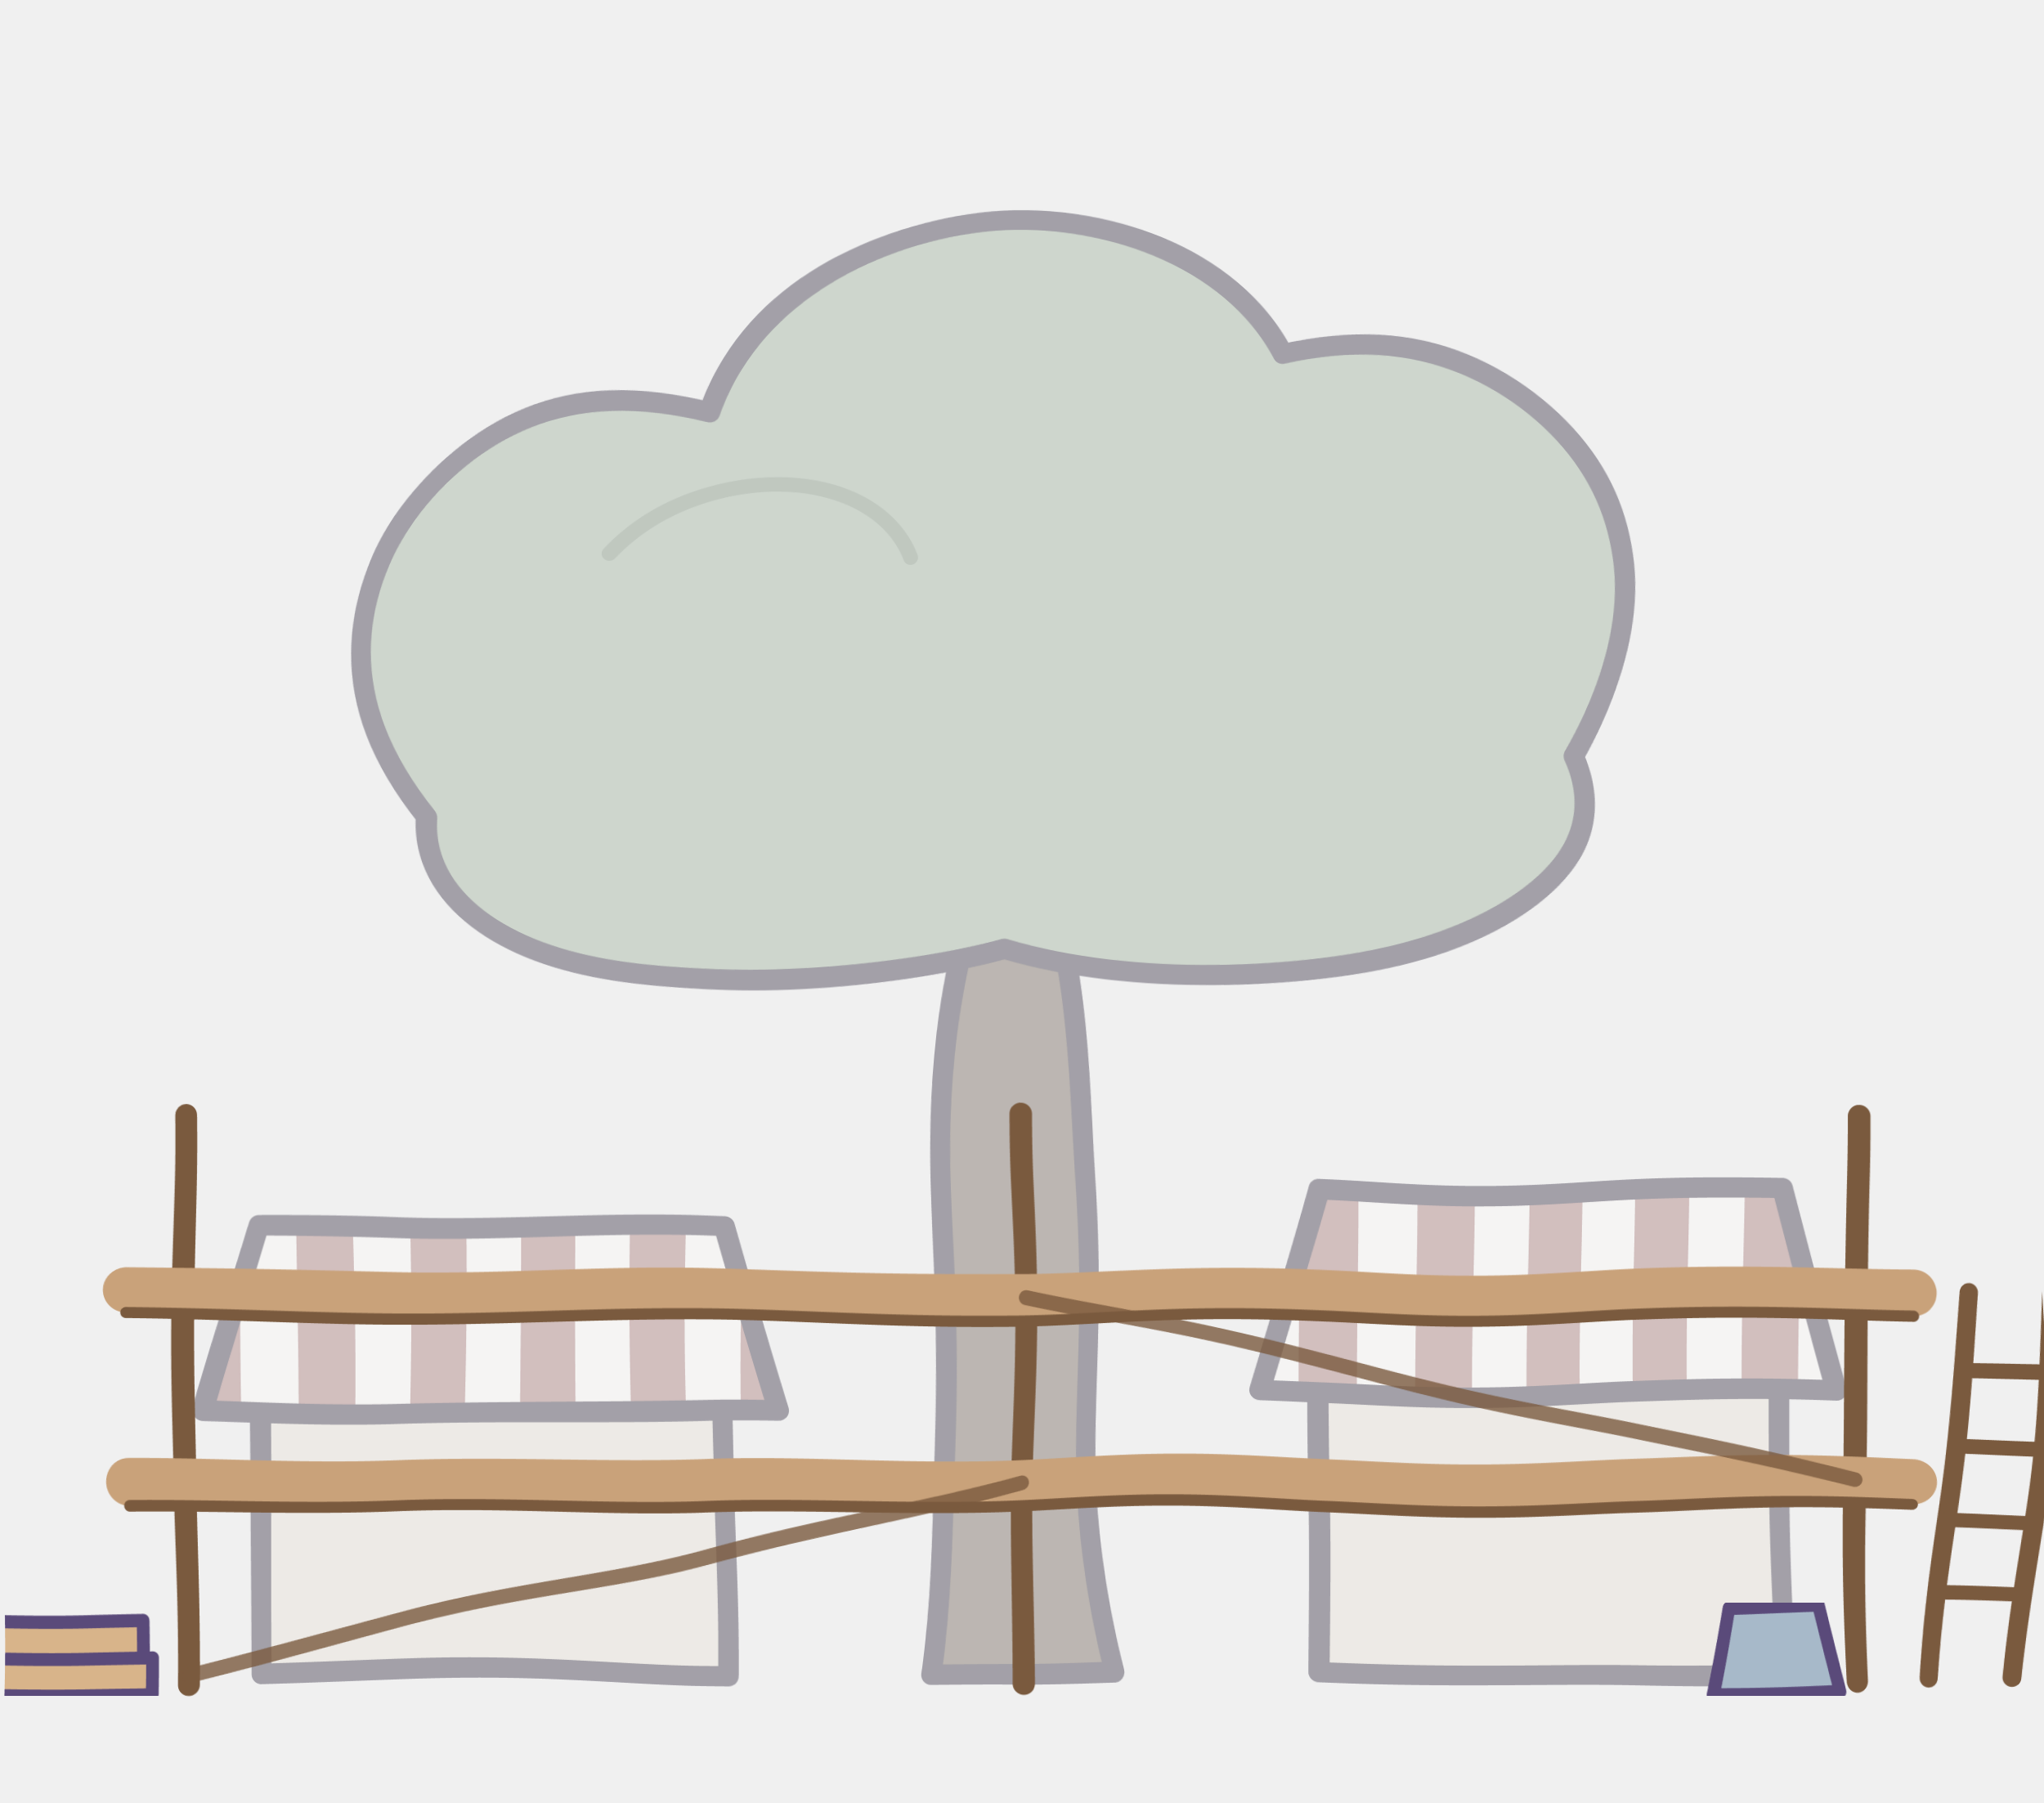
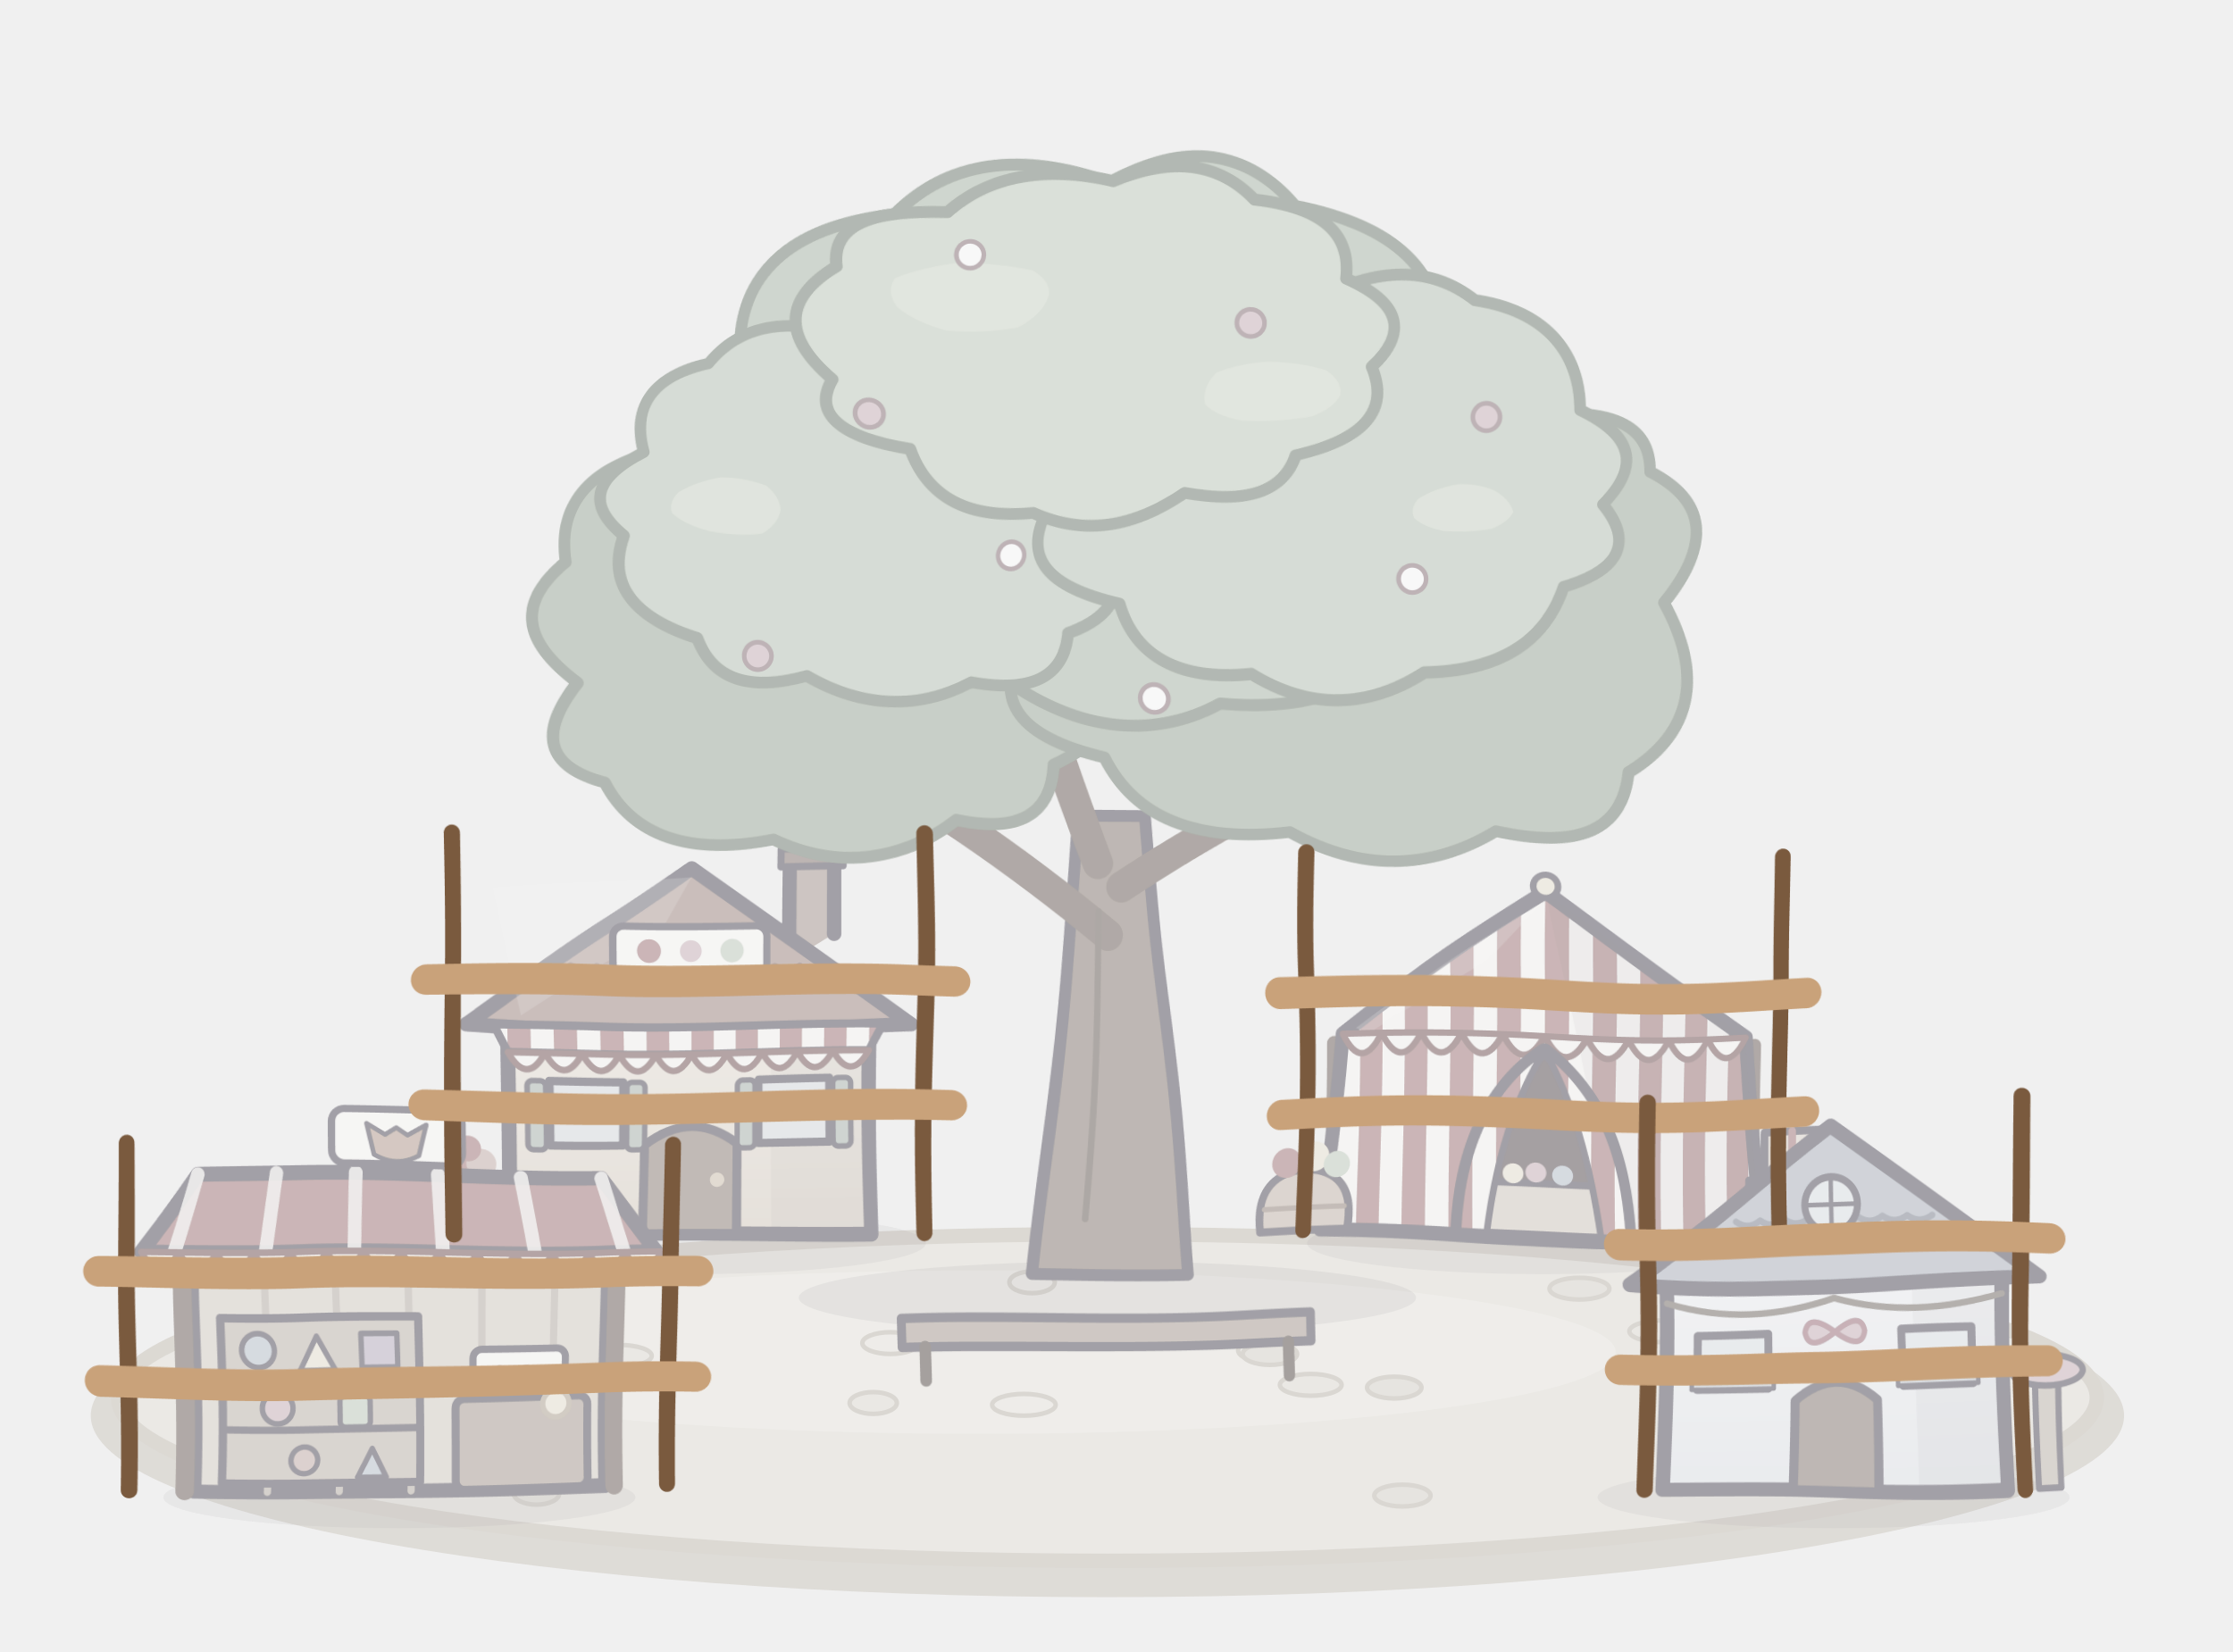
- <svg xmlns="http://www.w3.org/2000/svg" viewBox="724 540 220 194" width="220" height="194">
+ <svg xmlns="http://www.w3.org/2000/svg" viewBox="700 560 246 182" width="246" height="182">
  <defs>
    <filter id="firka" x="-5%" y="-5%" width="110%" height="110%">
      <feTurbulence type="fractalNoise" baseFrequency="0.03" numOctaves="1" seed="4" />
      <feDisplacementMap in="SourceGraphic" scale="3" />
    </filter>
    <filter id="szurke">
-       <feColorMatrix type="saturate" values=".3" />
+       <feColorMatrix type="saturate" values=".25" />
    </filter>
-     <pattern id="csik" width="12" height="12" patternUnits="userSpaceOnUse">
-       <rect width="6" height="12" fill="#e8736f" />
-       <rect x="6" width="6" height="12" fill="#fff6ee" />
+     <pattern id="csikT" width="5" height="5" patternUnits="userSpaceOnUse">
+       <rect width="2.5" height="5" fill="#e8505b" />
+       <rect x="2.5" width="2.5" height="5" fill="#fff6ee" />
    </pattern>
+     <linearGradient id="falTb" x1="0" y1="0" x2="0" y2="1">
+       <stop offset="0" stop-color="#fbe3b8" />
+       <stop offset="1" stop-color="#f2cd94" />
+     </linearGradient>
+     <linearGradient id="falTsz" x1="0" y1="0" x2="0" y2="1">
+       <stop offset="0" stop-color="#eef4ff" />
+       <stop offset="1" stop-color="#dbe6fb" />
+     </linearGradient>
  </defs>
  <g opacity=".5" filter="url(#szurke)">
-     <g filter="url(#firka)" stroke="#5a4a7a" stroke-width="2.2" stroke-linejoin="round" stroke-linecap="round">
-       <g id="h-ter">
-         <path d="M824,720 C828,690 822,664 828,640 L838,640 C844,668 838,695 844,720 Z" fill="#9b7656" />
-         <path d="M770,628 C752,605 772,578 800,584 C808,560 850,556 862,578 C892,572 908,600 894,622 C902,640 860,650 832,642 C805,650 768,645 770,628 Z" fill="#8cc685" />
-         <path d="M790,600 C800,588 818,590 822,600" stroke="#6ea96a" fill="none" stroke-width="1.6" />
-         <rect x="752" y="690" width="50" height="30" fill="#f3e2c3" />
-         <path d="M746,692 L808,692 L802,672 L752,672 Z" fill="url(#csik)" />
-         <rect x="866" y="688" width="50" height="32" fill="#f3e2c3" />
-         <path d="M860,690 L922,690 L916,668 L866,668 Z" fill="url(#csik)" />
-       </g>
-     </g>
-   </g>
-   <g filter="url(#firka)" stroke="#7a5a3e" stroke-width="2.4" stroke-linecap="round" fill="none">
-     <path d="M744.0,721.0 L744.0,660.0" />
-     <path d="M924.0,721.0 L924.0,660.0" />
-     <path d="M834.0,721.0 L834.0,660.0" />
-     <path d="M738.0,699.6 L930.0,699.6" stroke="#c9a27a" stroke-width="5" />
-     <path d="M738.0,702.1 L930.0,702.1" stroke-width="1.2" />
-     <path d="M738.0,679.2 L930.0,679.2" stroke="#c9a27a" stroke-width="5" />
-     <path d="M738.0,681.7 L930.0,681.7" stroke-width="1.2" />
-     <path d="M744.0,720.0 L834.0,699.6 M924.0,699.6 L834.0,679.2" stroke-width="1.6" opacity=".8" />
-     <path d="M932.0,721.0 L936.0,679.2 M941.0,721.0 L945.0,679.2" stroke-width="2" />
-     <path d="M932.8,711.8 L941.8,711.8" stroke-width="1.6" />
-     <path d="M933.6,703.7 L942.6,703.7" stroke-width="1.6" />
-     <path d="M934.4,695.5 L943.4,695.5" stroke-width="1.6" />
-     <path d="M935.2,687.4 L944.2,687.4" stroke-width="1.6" />
-   </g>
-   <g filter="url(#firka)" stroke="#5a4a7a" stroke-width="1.4" stroke-linejoin="round">
-     <path d="M714.0,722.0 l26,0 l0,-4 l-26,0 Z M717.0,718.0 l22,0 l0,-4 l-22,0 Z" fill="#d8b48a" />
-     <path d="M908.0,722.0 l2,-9 l10,0 l2,9 Z" fill="#a7b9c9" />
+     <ellipse cx="822" cy="716" rx="112" ry="20" fill="#d9c69e" stroke="none" />
+     <ellipse cx="822" cy="714" rx="109" ry="18" fill="#efe0bd" stroke="#d8bf8e" stroke-width="1.6" />
+     <ellipse cx="808" cy="709" rx="70" ry="9" fill="#fff8e6" opacity=".4" stroke="none" />
+     <ellipse cx="806.8" cy="706.1" rx="3.1" ry="1.2" fill="#f4e7ca" stroke="#d3bc90" stroke-width=".5" />
+     <ellipse cx="813.7" cy="701.3" rx="2.5" ry="1.2" fill="#f4e7ca" stroke="#d3bc90" stroke-width=".5" />
+     <ellipse cx="874" cy="702" rx="3.3" ry="1.2" fill="#e9d6b0" stroke="#d3bc90" stroke-width=".5" />
+     <ellipse cx="883.1" cy="706.7" rx="3.6" ry="1.2" fill="#efdfbe" stroke="#d3bc90" stroke-width=".5" />
+     <ellipse cx="910.4" cy="708.1" rx="2.8" ry="1.2" fill="#f4e7ca" stroke="#d3bc90" stroke-width=".5" />
+     <ellipse cx="768.2" cy="709.4" rx="3.6" ry="1.2" fill="#efdfbe" stroke="#d3bc90" stroke-width=".5" />
+     <ellipse cx="901.2" cy="720.6" rx="2.7" ry="1.2" fill="#e9d6b0" stroke="#d3bc90" stroke-width=".5" />
+     <ellipse cx="749.2" cy="713.2" rx="3.5" ry="1.2" fill="#efdfbe" stroke="#d3bc90" stroke-width=".5" />
+     <ellipse cx="844.4" cy="712.6" rx="3.4" ry="1.2" fill="#efdfbe" stroke="#d3bc90" stroke-width=".5" />
+     <ellipse cx="853.6" cy="712.9" rx="3" ry="1.2" fill="#e9d6b0" stroke="#d3bc90" stroke-width=".5" />
+     <ellipse cx="761.4" cy="707.1" rx="3.2" ry="1.2" fill="#e9d6b0" stroke="#d3bc90" stroke-width=".5" />
+     <ellipse cx="812.8" cy="714.8" rx="3.5" ry="1.2" fill="#f4e7ca" stroke="#d3bc90" stroke-width=".5" />
+     <ellipse cx="796.2" cy="714.6" rx="2.6" ry="1.2" fill="#efdfbe" stroke="#d3bc90" stroke-width=".5" />
+     <ellipse cx="759.1" cy="724.6" rx="2.5" ry="1.2" fill="#e9d6b0" stroke="#d3bc90" stroke-width=".5" />
+     <ellipse cx="839.2" cy="708.8" rx="2.8" ry="1.2" fill="#f4e7ca" stroke="#d3bc90" stroke-width=".5" />
+     <ellipse cx="798.1" cy="708" rx="3.1" ry="1.2" fill="#f4e7ca" stroke="#d3bc90" stroke-width=".5" />
+     <ellipse cx="839.9" cy="709.2" rx="3" ry="1.2" fill="#e9d6b0" stroke="#d3bc90" stroke-width=".5" />
+     <ellipse cx="756.1" cy="715.5" rx="3.2" ry="1.2" fill="#f4e7ca" stroke="#d3bc90" stroke-width=".5" />
+     <ellipse cx="854.5" cy="724.8" rx="3.1" ry="1.2" fill="#e9d6b0" stroke="#d3bc90" stroke-width=".5" />
+     <ellipse cx="905.1" cy="714.4" rx="3.6" ry="1.2" fill="#e9d6b0" stroke="#d3bc90" stroke-width=".5" />
+     <ellipse cx="918.6" cy="715.3" rx="2.7" ry="1.2" fill="#e9d6b0" stroke="#d3bc90" stroke-width=".5" />
+     <ellipse cx="776" cy="697" rx="26" ry="3.4" fill="#3c2a50" opacity="0.1" stroke="none" />
+     <ellipse cx="870" cy="697" rx="26" ry="3.4" fill="#3c2a50" opacity="0.1" stroke="none" />
+     <ellipse cx="744" cy="725" rx="26" ry="3.4" fill="#3c2a50" opacity="0.1" stroke="none" />
+     <ellipse cx="902" cy="725" rx="26" ry="3.4" fill="#3c2a50" opacity="0.1" stroke="none" />
+     <g filter="url(#firka)" stroke="#5a4a7a" stroke-width="1.6" stroke-linejoin="round" stroke-linecap="round">
+       <g transform="translate(776 696)">
+         <path d="M11,-30 V-41 H16 V-33" fill="#c98f6e" />
+         <path d="M10,-42.5 h7 v2 h-7 z" fill="#a8705a" stroke-width=".8" />
+         <path d="M-20,0 V-24 H20 V0 Z" fill="url(#falTb)" />
+         <path d="M9,-24 H20 V0 H9 Z" fill="#3c2f5e" opacity=".07" stroke="none" />
+         <path d="M-24.5,-23 L0,-40.5 L24.5,-23 Q0,-21.4 -24.5,-23 Z" fill="#d27a5a" />
+         <path d="M-13,-29.5 q1.4,1 2.8,0 q1.4,1 2.8,0 q1.4,1 2.8,0 q1.4,1 2.8,0 q1.4,1 2.8,0 q1.4,1 2.8,0 q1.4,1 2.8,0 q1.4,1 2.8,0 q1.4,1 2.8,0" fill="none" stroke="#a8503a" stroke-width=".7" />
+         <path d="M-21.5,-38 L0,-39.5 L-3,-34 L-18.5,-24 Z" fill="#fff" opacity=".18" stroke="none" />
+         <rect x="-8.5" y="-34" width="17" height="5.4" rx="1.2" fill="#fffaf0" stroke-width=".8" />
+         <g stroke="none">
+           <circle cx="-4.6" cy="-31.3" r="1.3" fill="#e8505b" />
+           <circle cx="0" cy="-31.3" r="1.2" fill="#f6a5c0" />
+           <circle cx="4.6" cy="-31.3" r="1.3" fill="#a7d99a" />
+         </g>
+         <path d="M-21.5,-23 H21.5 L20,-20 H-20 Z" fill="url(#csikT)" stroke-width=".9" />
+         <path d="M-20,-20 q2,3.6 4,0 q2,3.6 4,0 q2,3.6 4,0 q2,3.6 4,0 q2,3.6 4,0 q2,3.6 4,0 q2,3.6 4,0 q2,3.6 4,0 q2,3.6 4,0 q2,3.6 4,0 Z" fill="#fff6ee" stroke="#a83a44" stroke-width="0.7" />
+         <path d="M-5.2,0 V-10 Q0,-14 5.2,-10 V0 Z" fill="#b07a52" stroke-width="1" />
+         <circle cx="3" cy="-6" r=".8" fill="#f2c14e" stroke="none" />
+         <rect x="-18" y="-17" width="2" height="7.5" rx=".6" fill="#8fc0a8" stroke-width=".6" />
+         <rect x="-15.6" y="-17" width="8" height="7" fill="#cfe2f2" stroke-width=".9" />
+         <rect x="-7.2" y="-17" width="2" height="7.5" rx=".6" fill="#8fc0a8" stroke-width=".6" />
+         <rect x="5.2" y="-17" width="2" height="7.5" rx=".6" fill="#8fc0a8" stroke-width=".6" />
+         <rect x="7.6" y="-17" width="8" height="7" fill="#cfe2f2" stroke-width=".9" />
+         <rect x="16" y="-17" width="2" height="7.5" rx=".6" fill="#8fc0a8" stroke-width=".6" />
+         <path d="M-27.5,0 Q-28.2,-4 -27,-6.5 H-21.6 Q-20.8,-4 -21.6,0 Z" fill="#c99a6a" stroke-width=".9" />
+         <g stroke="none">
+           <circle cx="-26" cy="-7.6" r="1.6" fill="#e8505b" />
+           <circle cx="-23" cy="-7.8" r="1.6" fill="#f4a38c" />
+           <circle cx="-24.4" cy="-9.4" r="1.4" fill="#e8505b" />
+         </g>
+       </g>
+       <g transform="translate(870 696)">
+         <path d="M-23,0 V-21 M23,0 V-21" stroke="#8a5a3a" stroke-width="1.6" />
+         <path d="M-24,0 L-22,-22 L0,-38 L22,-22 L24,0 Q0,1 -24,0 Z" fill="url(#csikT)" />
+         <path d="M0,-38 L22,-22 L24,0 Q14,.6 8,0 Z" fill="#3c2f5e" opacity=".08" stroke="none" />
+         <path d="M-20.5,-22.6 L0,-37 L-6,-30 L-19,-22 Z" fill="#fff" opacity=".2" stroke="none" />
+         <path d="M-22,-22 q2.2,4.4 4.4,0 q2.2,4.4 4.4,0 q2.2,4.4 4.4,0 q2.2,4.4 4.4,0 q2.2,4.4 4.4,0 q2.2,4.4 4.4,0 q2.2,4.4 4.4,0 q2.2,4.4 4.4,0 q2.2,4.4 4.4,0 q2.2,4.4 4.4,0 Z" fill="#fff6ee" stroke="#a83a44" stroke-width="0.7" />
+         <path d="M-9,0 Q-8.4,-14 0,-20.4 Q8.4,-14 9,0 Z" fill="#6e4458" />
+         <rect x="-6.4" y="-5.6" width="12.8" height="5.6" fill="#e9c9a0" stroke-width=".8" />
+         <g stroke="none">
+           <circle cx="-3.2" cy="-6.6" r="1.1" fill="#fce49a" />
+           <circle cx="-.8" cy="-6.8" r="1.1" fill="#f6a5c0" />
+           <circle cx="2" cy="-6.6" r="1.1" fill="#9ec9f0" />
+         </g>
+         <path d="M-9,0 Q-8.4,-14 0,-20.4 Q-4.4,-12.4 -6,0 Z M9,0 Q8.4,-14 0,-20.4 Q4.4,-12.4 6,0 Z" fill="url(#csikT)" stroke-width=".7" />
+         <circle cx="0" cy="-38.6" r="1.3" fill="#fce49a" stroke-width=".7" />
+         <path d="M-31,0 Q-32,-6.6 -26,-7 Q-20,-6.6 -21,0 Z" fill="#e8b27a" stroke-width=".9" />
+         <path d="M-30.6,-2.6 H-21.4" stroke="#b5804a" stroke-width=".6" />
+         <g stroke="none">
+           <circle cx="-28.2" cy="-7.8" r="1.7" fill="#e8505b" />
+           <circle cx="-25" cy="-8.4" r="1.7" fill="#fce49a" />
+           <circle cx="-22.4" cy="-7.4" r="1.5" fill="#a7d99a" />
+         </g>
+         <rect x="22.6" y="-6" width="7" height="6" fill="#e9c9a0" stroke-width=".9" />
+         <rect x="24.4" y="-11.2" width="6.4" height="5.2" fill="#f2d5ae" stroke-width=".9" />
+         <path d="M27.6,-11.2 v5.2" stroke="#e8505b" stroke-width=".9" />
+       </g>
+     </g>
+     <ellipse cx="822" cy="703" rx="34" ry="4" fill="#3c2a50" opacity="0.12" stroke="none" />
+     <g filter="url(#firka)" stroke="#5a4a7a" stroke-width="1.6" stroke-linejoin="round" stroke-linecap="round">
+       <path d="M813.7,700.4 Q816.8,673.4 818.9,650 L826.2,650 Q828.2,673.4 830.8,700.4 Z" fill="#a8764f" stroke-width="1.3" />
+       <path d="M822,663 Q806.4,650 790.8,642.2 M823.6,657.8 Q840.2,647.4 855.8,638 M821,655.2 Q814.2,637 811.6,624" stroke="#8a5a3a" stroke-width="3.4" fill="none" />
+       <path d="M819.4,694.2 Q820.4,678.6 821,660.4" stroke="#7f5a3e" stroke-width=".7" fill="none" />
+       <path d="M799.1,705.1 h45.8 v3.1 h-45.8 z" fill="#c99a6a" stroke-width="1" />
+       <path d="M801.7,708.2 v3.6 M842.3,708.2 v3.6" stroke="#6e4a36" stroke-width="1.3" />
+     </g>
+     <g filter="url(#firka)" stroke="#5a4a7a" stroke-width="1.6" stroke-linejoin="round" stroke-linecap="round">
+       <g>
+         <path d="M824,629.2 Q827.6,639 816.3,644.5 Q815.8,652.6 805.5,650.5 Q795.9,657.7 785.1,652.4 Q770.9,654.8 766.5,646.1 Q757.2,643.9 763.7,635.3 Q754.8,628.8 762.8,622.4 Q761.4,612.5 774.1,609.9 Q779.6,600.1 791.1,602.9 Q804.3,599.7 812.8,609.4 Q825.4,610.3 824,619.5 Q832.6,623 824,629.2 Z" fill="#7fb877" stroke="#4f8a52" stroke-width="1.3" stroke-linejoin="round" />
+         <path d="M883.6,626.7 Q889.8,638.2 878.9,644.6 Q877.6,654 864.6,651.4 Q854.1,658.5 842.1,651.7 Q826.7,653.5 821.8,643.6 Q808,640.6 812.9,631.5 Q806.4,625.1 819.2,619.3 Q817.4,608.4 830.1,605.5 Q838.3,596.4 851.9,600.6 Q862.6,596.7 868.1,605.8 Q881.9,604.1 882,612.2 Q891.9,617.5 883.6,626.7 Z" fill="#7fb877" stroke="#4f8a52" stroke-width="1.3" stroke-linejoin="round" />
+         <path d="M866.9,612.1 Q872.6,622.6 856.1,626.9 Q851.7,638.8 834.3,637.4 Q822.5,643.8 810.4,634.7 Q794.8,639 791,629.9 Q774.6,626.9 778.8,615.8 Q768.8,607.2 782,599.1 Q781.3,586.4 798.3,583.3 Q806.8,574.1 822,579.9 Q835.2,573.7 842.6,582.6 Q859,585.6 859.1,598.6 Q874.5,604.4 866.9,612.1 Z" fill="#8cc685" stroke="#4f8a52" stroke-width="1.3" stroke-linejoin="round" />
+         <path d="M821.9,619.5 Q826.6,627.2 818,630.1 Q817.2,637.4 807.2,635.4 Q798.4,640 788.5,634.1 Q778.7,636.5 776.5,630 Q766.3,627.2 769.2,619.5 Q763.1,614.5 771.4,610.3 Q769.1,602.3 778.5,600.5 Q783.6,594.1 794.2,597.4 Q805.1,592.8 812,598.5 Q821.8,598.5 820.4,606.2 Q828.2,611.9 821.9,619.5 Z" fill="#9fd19a" stroke="#4f8a52" stroke-width="1.3" stroke-linejoin="round" />
+         <path d="M876.7,615.7 Q882,622.1 872.4,624.8 Q869.3,633.9 856.9,634.1 Q847.2,639.9 837.8,634.2 Q826,635.4 823.8,627 Q811.7,624.2 815.6,616.8 Q808.9,611.1 819.3,606.6 Q820,597.5 832.9,595.5 Q836,588.7 844.4,592.9 Q855.1,587.3 862.6,593.2 Q874,595.1 874,605.1 Q883,609.5 876.7,615.7 Z" fill="#9fd19a" stroke="#4f8a52" stroke-width="1.3" stroke-linejoin="round" />
+         <path d="M850.9,600.2 Q853.9,607.3 843,610.4 Q841.3,616.8 831.2,615 Q822.8,620.9 814.1,616.8 Q803,617.4 800.3,609.5 Q789,608 792.1,602.2 Q783.8,595.1 792.2,589.4 Q791.3,582.8 803.9,582.9 Q810.7,576.7 822.5,579.8 Q832.7,576.2 838.2,582 Q849,583 848.1,590.5 Q857.2,594.6 850.9,600.2 Z" fill="#a7d99a" stroke="#4f8a52" stroke-width="1.3" stroke-linejoin="round" />
+         <g fill="#c4e7a8" opacity=".75" stroke="none">
+           <path d="M815.2,592.3 Q814.6,594.3 811.9,595.8 Q808.2,596.5 804,596.2 Q800.6,595.3 798.7,593.7 Q797.4,592 798.4,590.4 Q801.1,589.1 805.1,588.5 Q809.7,588.5 813.4,589.4 Q815.5,590.7 815.2,592.3 Z" />
+           <path d="M847.5,603.4 Q846.8,604.9 844.5,605.9 Q840.8,606.7 837,606.6 Q834.2,606.1 833,604.8 Q832.5,602.9 834,601.1 Q836.3,600 839.5,599.7 Q843.1,599.7 845.9,600.6 Q847.7,601.8 847.5,603.4 Z" />
+           <path d="M786.2,616.4 Q785.9,617.8 784.1,618.9 Q781.4,619.3 778.4,618.8 Q775.8,618.2 774.5,617 Q774.1,615.8 775.3,614.7 Q777.2,613.6 779.9,613.1 Q782.6,613.1 784.8,613.9 Q786.2,615 786.2,616.4 Z" />
+           <path d="M866.7,616.4 Q866.2,617.5 864.4,618.3 Q861.8,618.8 859.1,618.6 Q857,618.2 855.9,617.2 Q855.4,616.1 856.3,615 Q858,613.8 860.6,613.3 Q862.8,613.2 864.6,614 Q866.3,615 866.7,616.4 Z" />
+         </g>
+         <circle cx="796" cy="605.8" r="1.5" fill="#f6a5c0" stroke="#b5607e" stroke-width=".5" />
+         <circle cx="811.6" cy="621.4" r="1.5" fill="#fff" stroke="#b5607e" stroke-width=".5" />
+         <circle cx="837.6" cy="595.4" r="1.5" fill="#f6a5c0" stroke="#b5607e" stroke-width=".5" />
+         <circle cx="855.8" cy="624" r="1.5" fill="#fff" stroke="#b5607e" stroke-width=".5" />
+         <circle cx="783" cy="631.8" r="1.5" fill="#f6a5c0" stroke="#b5607e" stroke-width=".5" />
+         <circle cx="827.2" cy="637" r="1.5" fill="#fff" stroke="#b5607e" stroke-width=".5" />
+         <circle cx="863.6" cy="605.8" r="1.5" fill="#f6a5c0" stroke="#b5607e" stroke-width=".5" />
+         <circle cx="806.4" cy="587.6" r="1.5" fill="#fff" stroke="#b5607e" stroke-width=".5" />
+         <animateTransform attributeName="transform" type="rotate" values="-1.2 822 652.6;1.2 822 652.6;-1.2 822 652.6" dur="7s" repeatCount="indefinite" />
+       </g>
+     </g>
+     <g filter="url(#firka)" stroke="#5a4a7a" stroke-width="1.6" stroke-linejoin="round" stroke-linecap="round">
+       <g transform="translate(744 724)">
+         <path d="M-23,0 V-26 H23 V0 Z" fill="#e8cfa6" />
+         <path d="M-15,-26 V0 M-7,-26 V0 M1,-26 V0 M9,-26 V0 M17,-26 V0" stroke="#cdae84" stroke-width=".8" />
+         <path d="M-24,0 V-27 M24,0 V-27" stroke="#8a5a3a" stroke-width="2" />
+         <rect x="-20" y="-19" width="22" height="18" fill="#d8b48a" stroke-width=".9" />
+         <path d="M-20,-13 H2 M-20,-7 H2" stroke-width=".8" />
+         <g stroke-width=".6">
+           <circle cx="-16" cy="-15.6" r="1.8" fill="#9ec9f0" />
+           <path d="M-11.4,-13.4 l2,-3.6 l2,3.6z" fill="#fce49a" />
+           <rect x="-4.4" y="-17.2" width="4" height="3.6" fill="#c9a8e6" />
+           <circle cx="-14" cy="-9.4" r="1.7" fill="#f6a5c0" />
+           <rect x="-7" y="-10.6" width="3.4" height="3.4" rx=".6" fill="#a7d99a" />
+           <circle cx="-11" cy="-3.6" r="1.5" fill="#f4a38c" />
+           <path d="M-5,-1.6 l1.6,-3.2 l1.6,3.2z" fill="#9ec9f0" />
+         </g>
+         <rect x="6" y="-10" width="15" height="10" rx="1" fill="#c99a6a" stroke-width=".9" />
+         <rect x="8" y="-15.4" width="10.4" height="5.4" rx="1" fill="#fffaf0" stroke-width=".8" />
+         <circle cx="11" cy="-12.7" r=".9" fill="#c9862a" stroke="none" />
+         <circle cx="14" cy="-12.7" r=".9" fill="#c9862a" stroke="none" />
+         <circle cx="17.4" cy="-9.2" r="1.5" fill="#fce49a" stroke="#d1a23a" stroke-width=".6" />
+         <path d="M-28.4,-26 L-22,-34.4 H22 L28.4,-26 Z" fill="#e8505b" />
+         <path d="M-22,-34.4 L-24.8,-26 M-13.2,-34.4 L-14.8,-26 M-4.4,-34.4 L-4.8,-26 M4.4,-34.4 L4.8,-26 M13.2,-34.4 L14.8,-26 M22,-34.4 L24.8,-26" stroke="#fff6ee" stroke-width="1.5" opacity=".85" />
+         <path d="M-28.4,-26 q2,3.7 4.1,0 q2,3.7 4.1,0 q2,3.7 4.1,0 q2,3.7 4.1,0 q2,3.7 4.1,0 q2,3.7 4.1,0 q2,3.7 4.1,0 q2,3.7 4.1,0 q2,3.7 4.1,0 q2,3.7 4.1,0 q2,3.7 4.1,0 q2,3.7 4.1,0 q2,3.7 4.1,0 q2,3.7 4.1,0 Z" fill="#fff6ee" stroke="#a83a44" stroke-width="0.7" />
+         <rect x="-7" y="-41.4" width="14" height="6" rx="1.4" fill="#fffaf0" stroke-width=".8" />
+         <path d="M-2.4,-36.4 L-3.2,-39.8 L-1.2,-38.6 L0,-39.4 L1.2,-38.6 L3.2,-39.8 L2.4,-36.4 Q0,-35 -2.4,-36.4 Z" fill="#e8913a" stroke-width=".5" />
+       </g>
+       <g transform="translate(902 724)">
+         <path d="M-19,0 V-24 H19 V0 Z" fill="url(#falTsz)" />
+         <path d="M9,-24 H19 V0 H9 Z" fill="#3c2f5e" opacity=".07" stroke="none" />
+         <path d="M-23,-23 L0,-39.6 L23,-23 Q0,-21.4 -23,-23 Z" fill="#9fb8e0" />
+         <path d="M-11,-29.6 q1.4,1 2.8,0 q1.4,1 2.8,0 q1.4,1 2.8,0 q1.4,1 2.8,0 q1.4,1 2.8,0 q1.4,1 2.8,0 q1.4,1 2.8,0 q1.4,1 2.8,0" fill="none" stroke="#6f86b8" stroke-width=".7" />
+         <circle cx="0" cy="-31" r="3" fill="#d6e6f6" stroke-width=".8" />
+         <path d="M0,-34 V-28 M-3,-31 H3" stroke-width=".5" />
+         <path d="M-4.6,0 V-10 Q0,-14 4.6,-10 V0 Z" fill="#a8764f" stroke-width="1" />
+         <rect x="-15.6" y="-17.4" width="8" height="6" fill="#d6e6f6" stroke-width=".9" />
+         <path d="M-16.2,-11.4 h9.2 v-1.1 h-9.2 z" fill="#b8c6e0" stroke-width=".5" />
+         <rect x="7.6" y="-17.4" width="8" height="6" fill="#d6e6f6" stroke-width=".9" />
+         <path d="M7,-11.4 h9.2 v-1.1 h-9.2 z" fill="#b8c6e0" stroke-width=".5" />
+         <path d="M-19,-21 Q-9.6,-18.2 0,-21 Q9.6,-18.2 19,-21" fill="none" stroke="#8a6a52" stroke-width=".7" />
+         <path transform="translate(0 -17.4)" d="M0,0 Q-3,-2.2 -3.4,0 Q-3,2.2 0,0 Q3,-2.2 3.4,0 Q3,2.2 0,0 Z" fill="#f6a5c0" stroke="#e0417a" stroke-width=".6" />
+         <rect x="22.6" y="-12" width="2.6" height="12" fill="#d8b48a" stroke-width=".7" />
+         <ellipse cx="23.9" cy="-12.6" rx="4" ry="1.7" fill="#f6a5c0" stroke-width=".7" />
+       </g>
+     </g>
+   </g>
+   <g filter="url(#firka)" stroke="#7a5a3e" stroke-width="1.8" stroke-linecap="round" fill="none">
+     <path d="M750,696 V652 M802,696 V652" />
+     <path d="M747,682 H805 M747,668 H805" stroke="#c9a27a" stroke-width="3.4" />
+   </g>
+   <g filter="url(#firka)" stroke="#7a5a3e" stroke-width="1.8" stroke-linecap="round" fill="none">
+     <path d="M844,696 V654 M896,696 V654" />
+     <path d="M841,682.7 H899 M841,669.4 H899" stroke="#c9a27a" stroke-width="3.4" />
+   </g>
+   <g filter="url(#firka)" stroke="#7a5a3e" stroke-width="1.8" stroke-linecap="round" fill="none">
+     <path d="M714,724 V686 M774,724 V686" />
+     <path d="M711,712.1 H777 M711,700.2 H777" stroke="#c9a27a" stroke-width="3.4" />
+   </g>
+   <g filter="url(#firka)" stroke="#7a5a3e" stroke-width="1.8" stroke-linecap="round" fill="none">
+     <path d="M881,724 V681 M923,724 V681" />
+     <path d="M878,710.4 H926 M878,696.7 H926" stroke="#c9a27a" stroke-width="3.4" />
  </g>
</svg>
